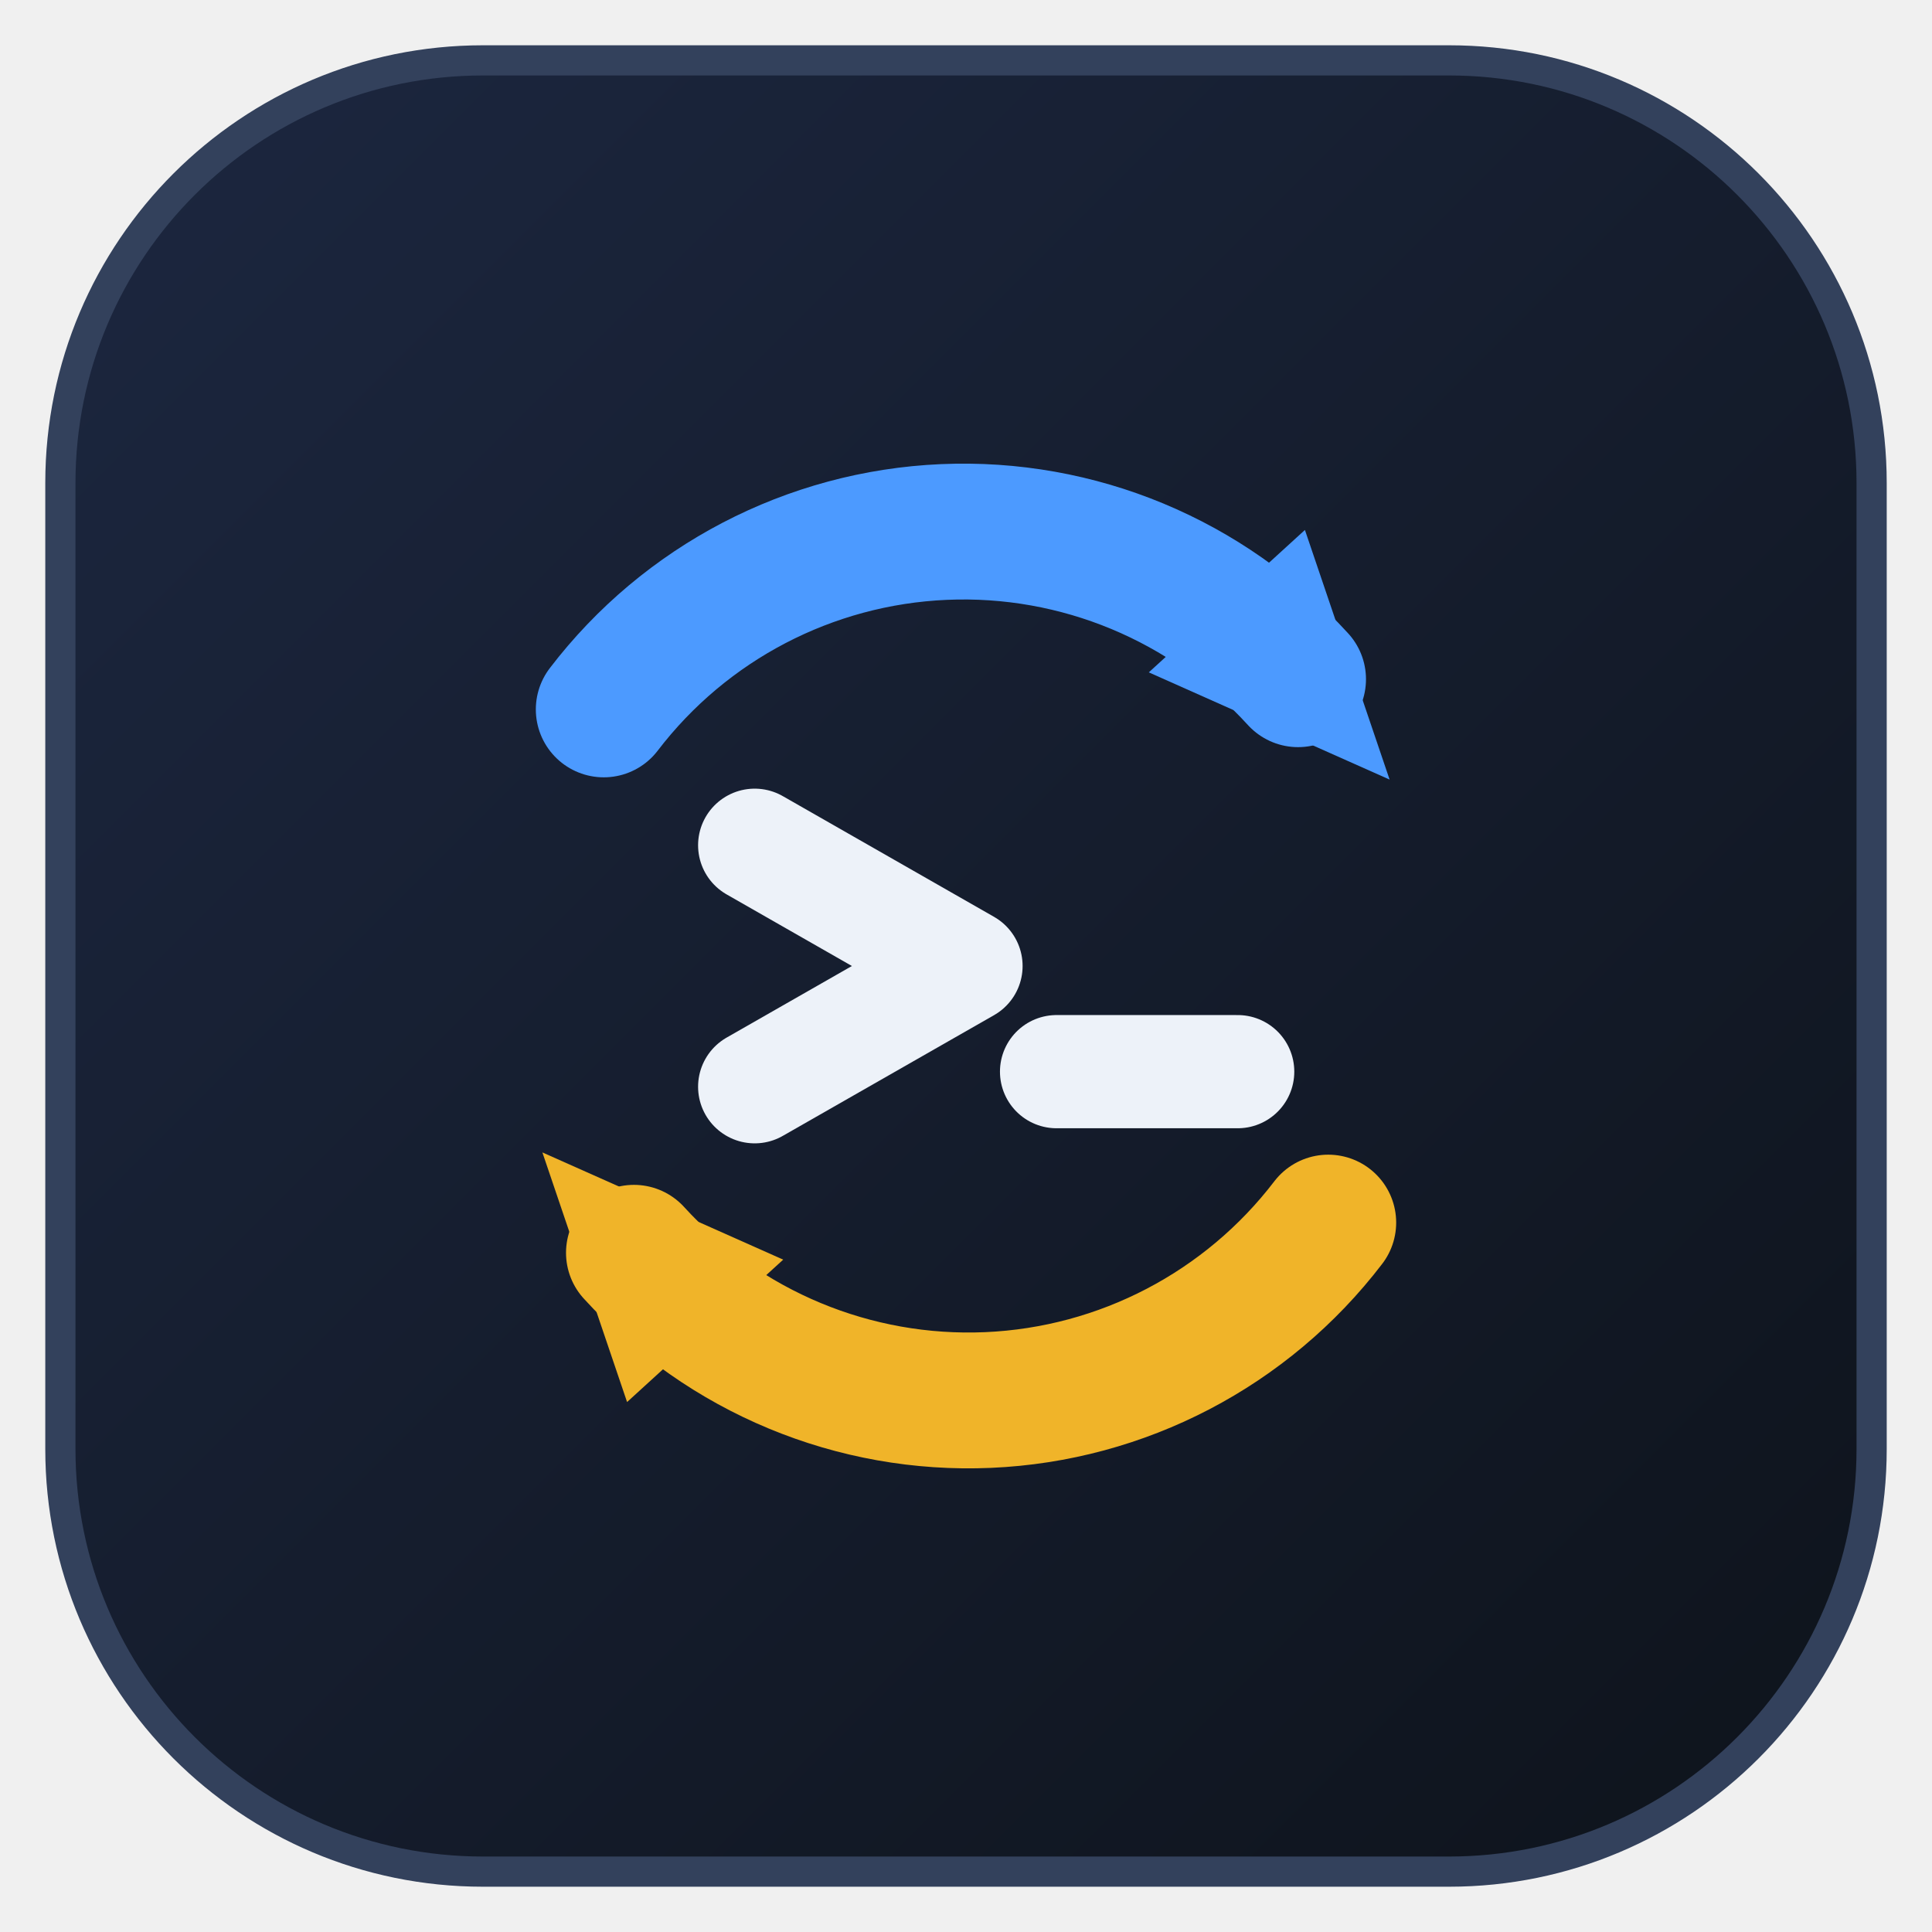
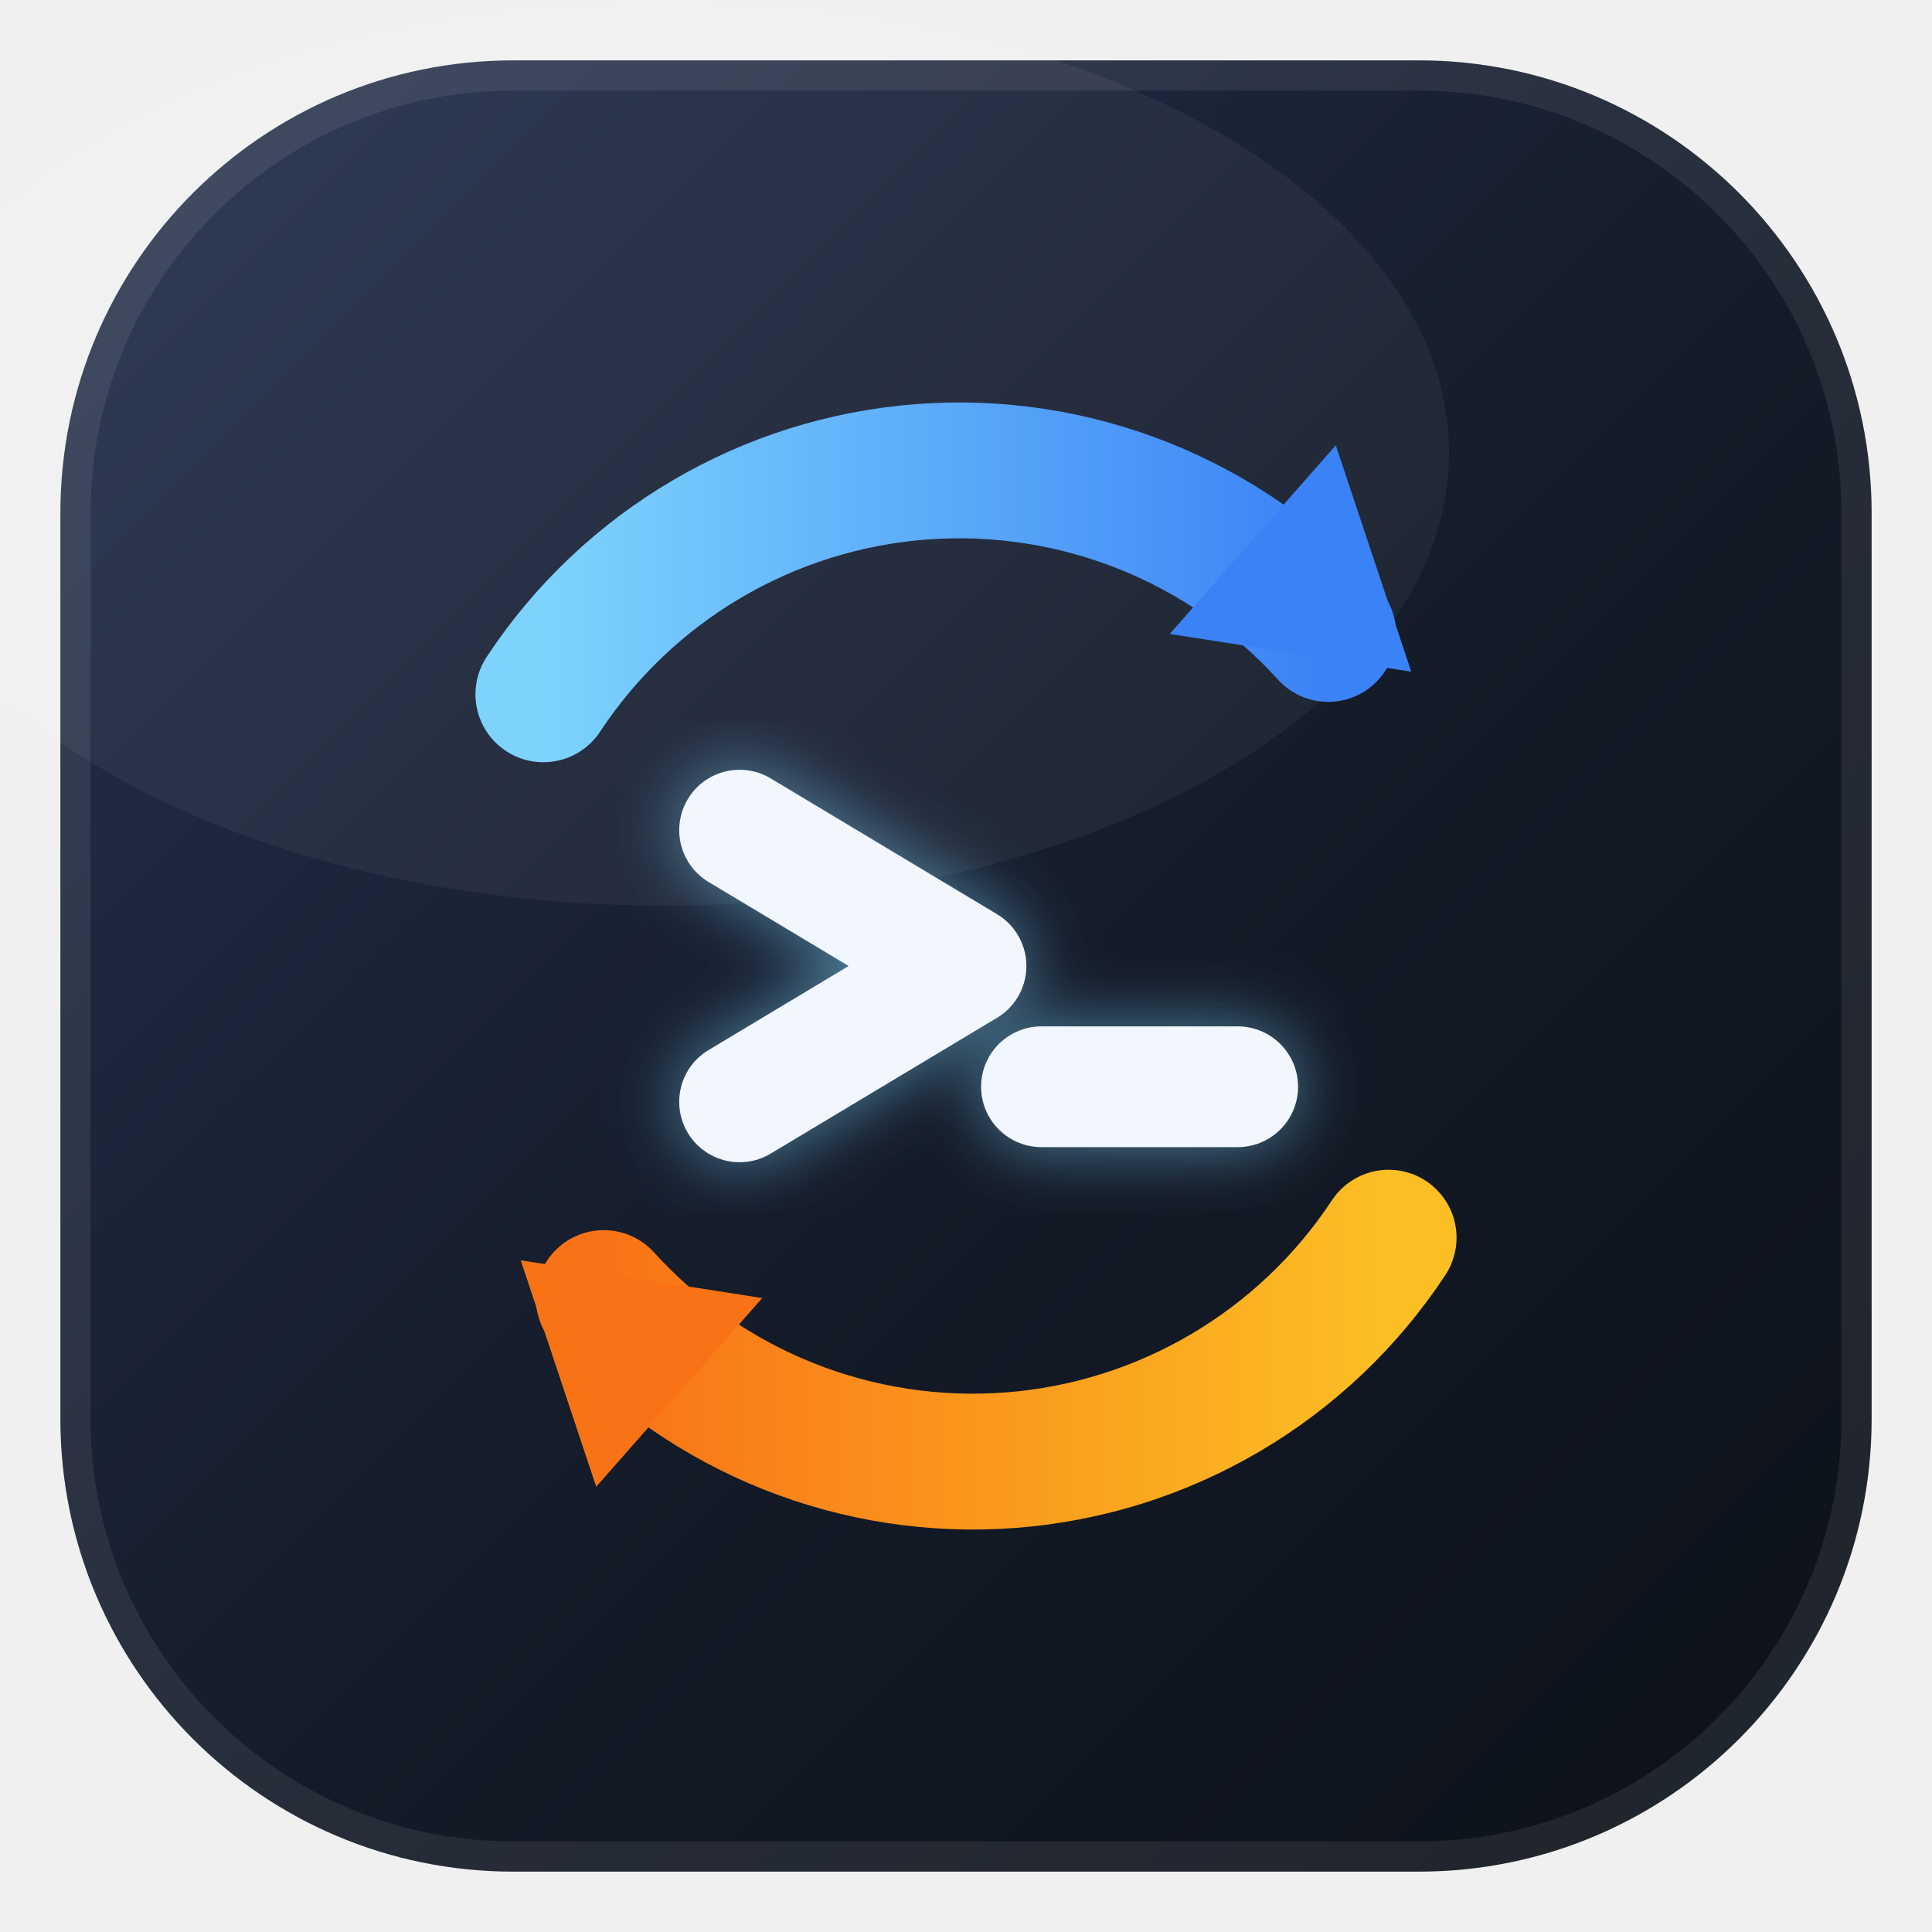
<svg xmlns="http://www.w3.org/2000/svg" viewBox="0 0 128 128" width="128" height="128">
  <defs>
    <linearGradient id="bg" x1="0" y1="0" x2="1" y2="1">
-       <stop offset="0" stop-color="#1c2740" />
-       <stop offset="1" stop-color="#0e131b" />
+       <stop offset="0" stop-color="#26334f" />
+       <stop offset=".55" stop-color="#141b28" />
+       <stop offset="1" stop-color="#0c1118" />
    </linearGradient>
-     <marker id="ab" markerUnits="userSpaceOnUse" markerWidth="20" markerHeight="20" refX="9" refY="10" orient="auto">
-       <path d="M2 3 L18 10 L2 17 z" fill="#4c9aff" />
-     </marker>
-     <marker id="aa" markerUnits="userSpaceOnUse" markerWidth="20" markerHeight="20" refX="9" refY="10" orient="auto">
-       <path d="M2 3 L18 10 L2 17 z" fill="#f0b429" />
-     </marker>
+     <linearGradient id="blue" x1="0" y1="0" x2="1" y2="0">
+       <stop offset="0" stop-color="#7dd3fc" />
+       <stop offset="1" stop-color="#3b82f6" />
+     </linearGradient>
+     <linearGradient id="amber" x1="1" y1="0" x2="0" y2="0">
+       <stop offset="0" stop-color="#fbbf24" />
+       <stop offset="1" stop-color="#f97316" />
+     </linearGradient>
+     <filter id="glow" x="-40%" y="-40%" width="180%" height="180%">
+       <feDropShadow dx="0" dy="0" stdDeviation="2.2" flood-color="#7dd3fc" flood-opacity=".55" />
+     </filter>
  </defs>
-   <rect x="4" y="4" width="120" height="120" rx="28" fill="url(#bg)" stroke="#33415c" stroke-width="2" />
-   <path d="M40 47 A30 30 0 0 1 86 45" fill="none" stroke="#4c9aff" stroke-width="9" stroke-linecap="round" marker-end="url(#ab)" />
-   <path d="M88 81 A30 30 0 0 1 42 83" fill="none" stroke="#f0b429" stroke-width="9" stroke-linecap="round" marker-end="url(#aa)" />
-   <path d="M50 56 L64 64 L50 72" fill="none" stroke="#edf2f9" stroke-width="7.5" stroke-linecap="round" stroke-linejoin="round" />
-   <path d="M70 71 H82" fill="none" stroke="#edf2f9" stroke-width="7.5" stroke-linecap="round" />
+   <rect x="4" y="4" width="120" height="120" rx="30" fill="url(#bg)" />
+   <rect x="5" y="5" width="118" height="118" rx="29" fill="none" stroke="#ffffff" stroke-opacity=".08" stroke-width="2" />
+   <ellipse cx="44" cy="30" rx="52" ry="30" fill="#ffffff" opacity=".05" />
+   <path d="M36 46 A33 33 0 0 1 88 42" fill="none" stroke="url(#blue)" stroke-width="9" stroke-linecap="round" />
+   <path d="M88.5 29.5 L93.5 44.5 L77.5 42 z" fill="#3b82f6" />
+   <path d="M92 82 A33 33 0 0 1 40 86" fill="none" stroke="url(#amber)" stroke-width="9" stroke-linecap="round" />
+   <path d="M39.5 98.5 L34.5 83.5 L50.5 86 z" fill="#f97316" />
+   <g filter="url(#glow)">
+     <path d="M49 55 L64 64 L49 73" fill="none" stroke="#f2f7ff" stroke-width="8" stroke-linecap="round" stroke-linejoin="round" />
+     <path d="M69 72 H82" fill="none" stroke="#f2f7ff" stroke-width="8" stroke-linecap="round" />
+   </g>
</svg>
